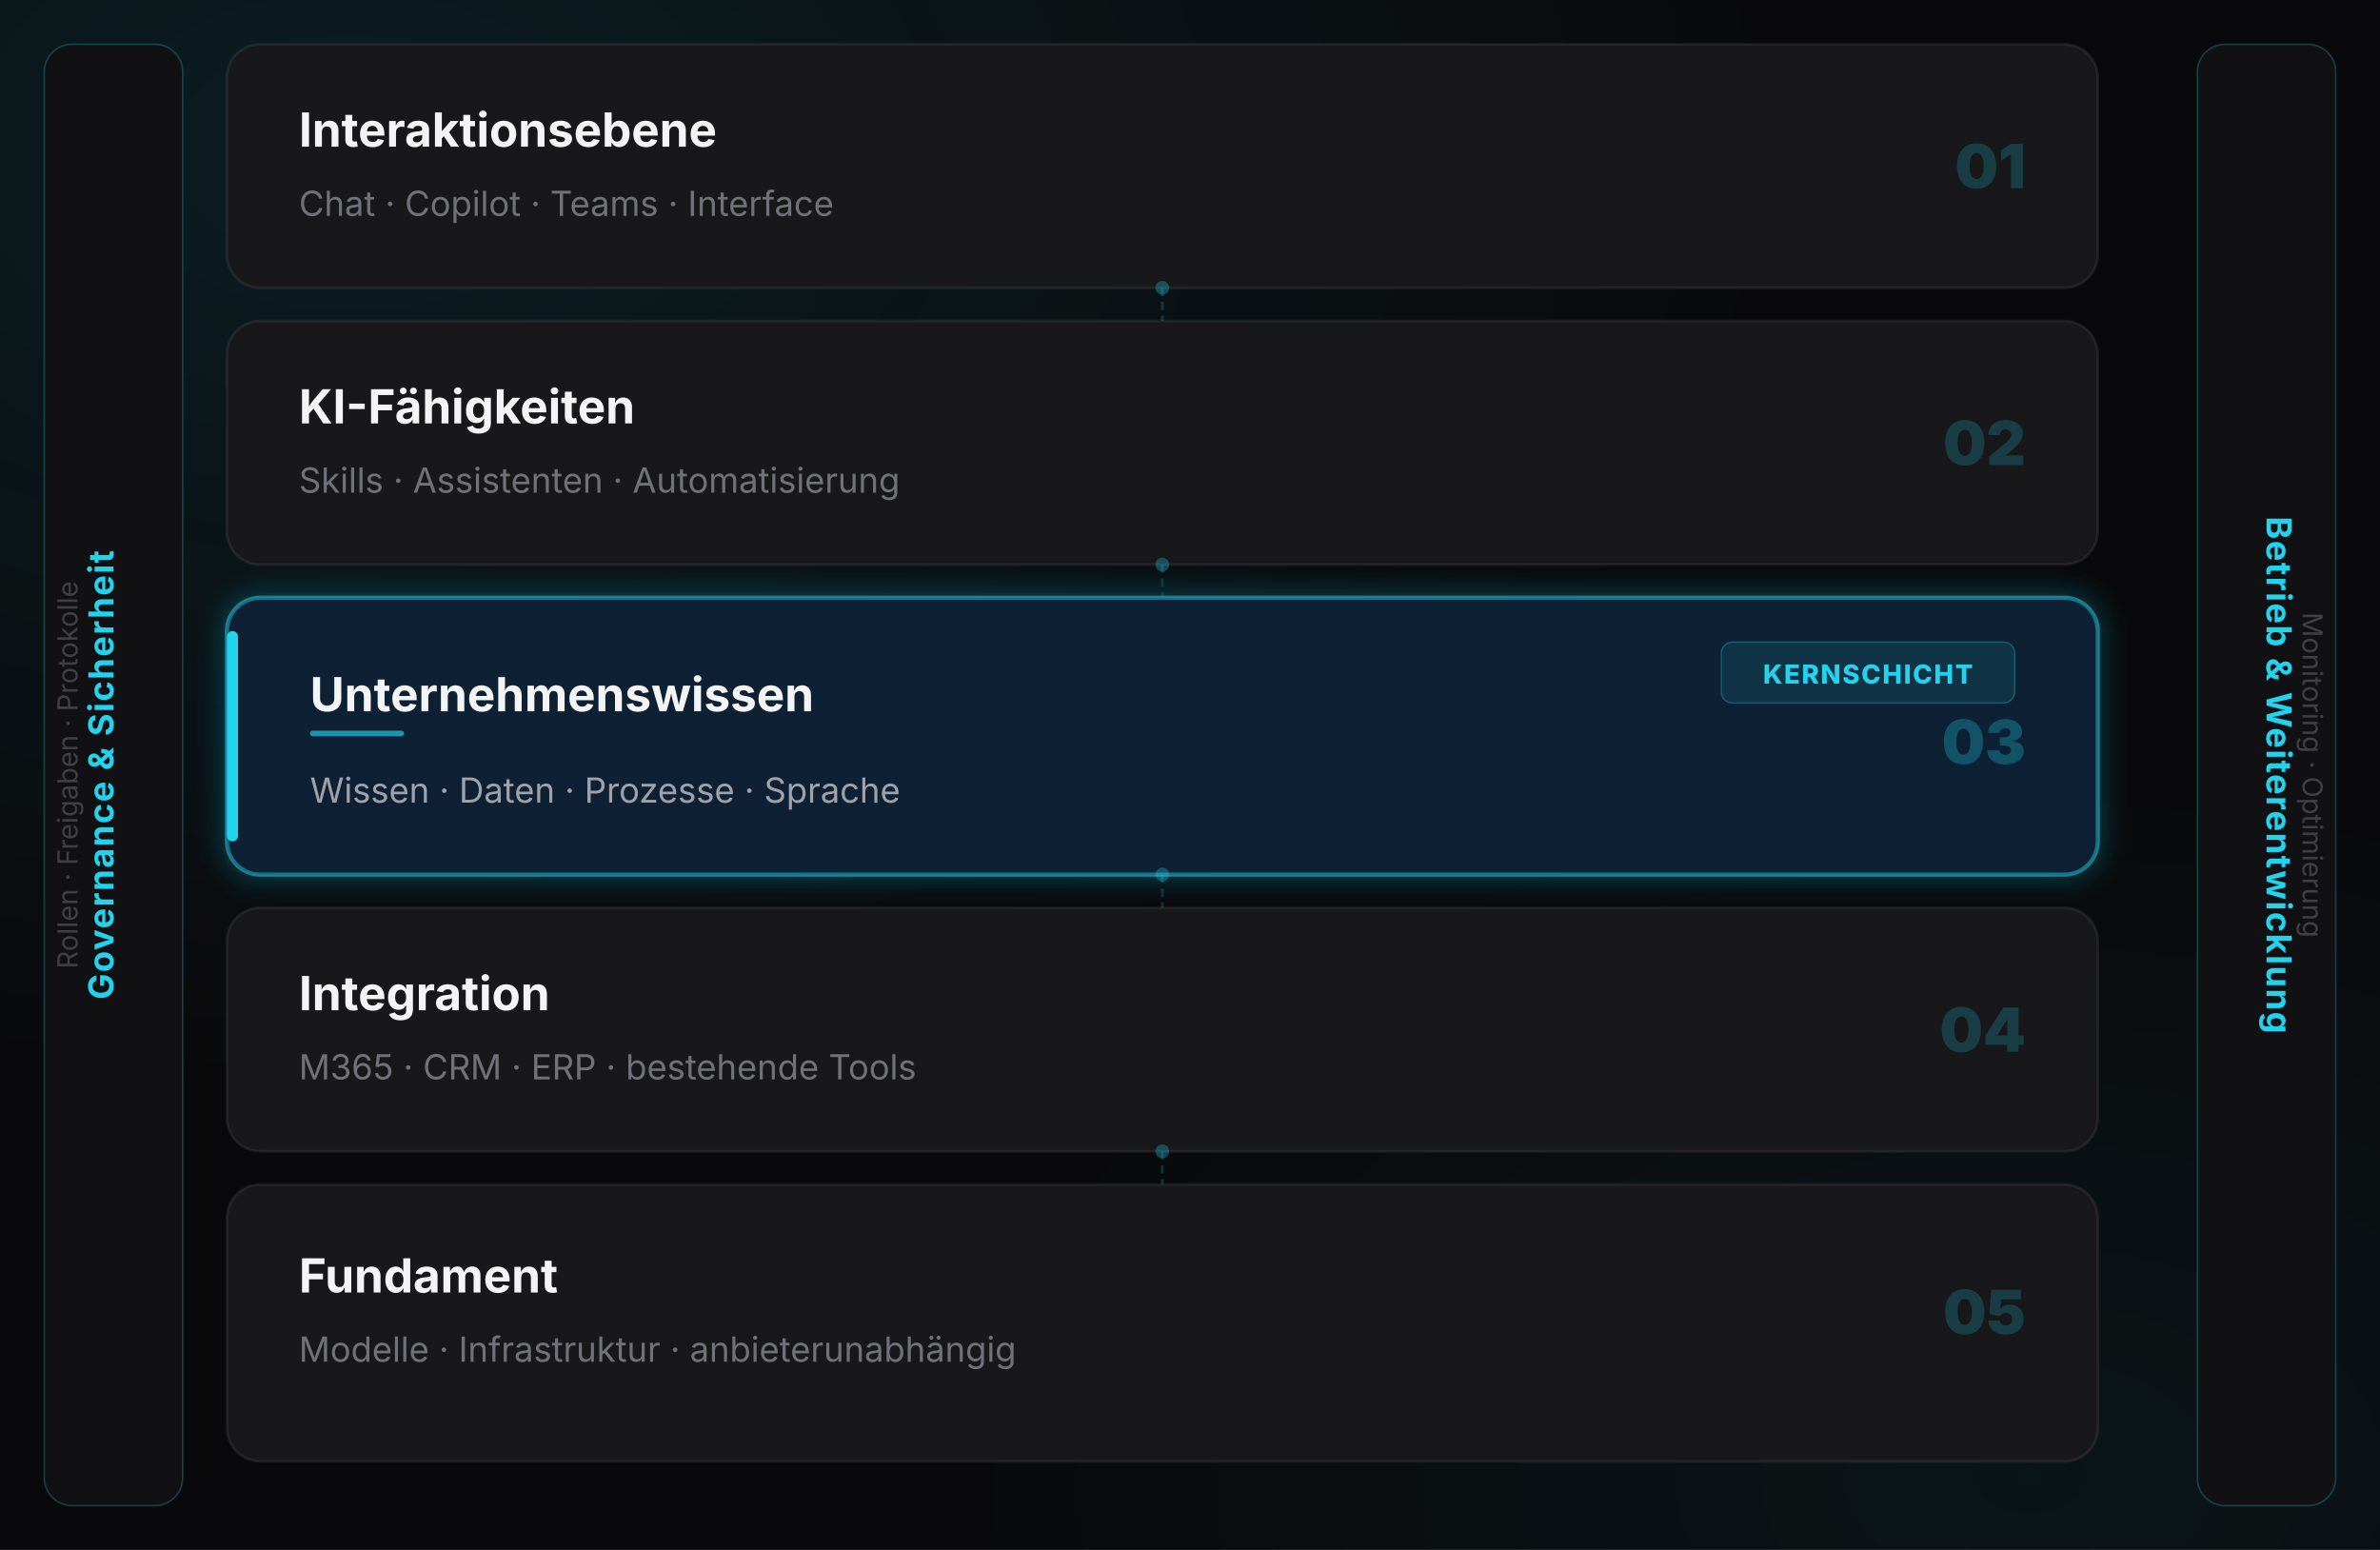
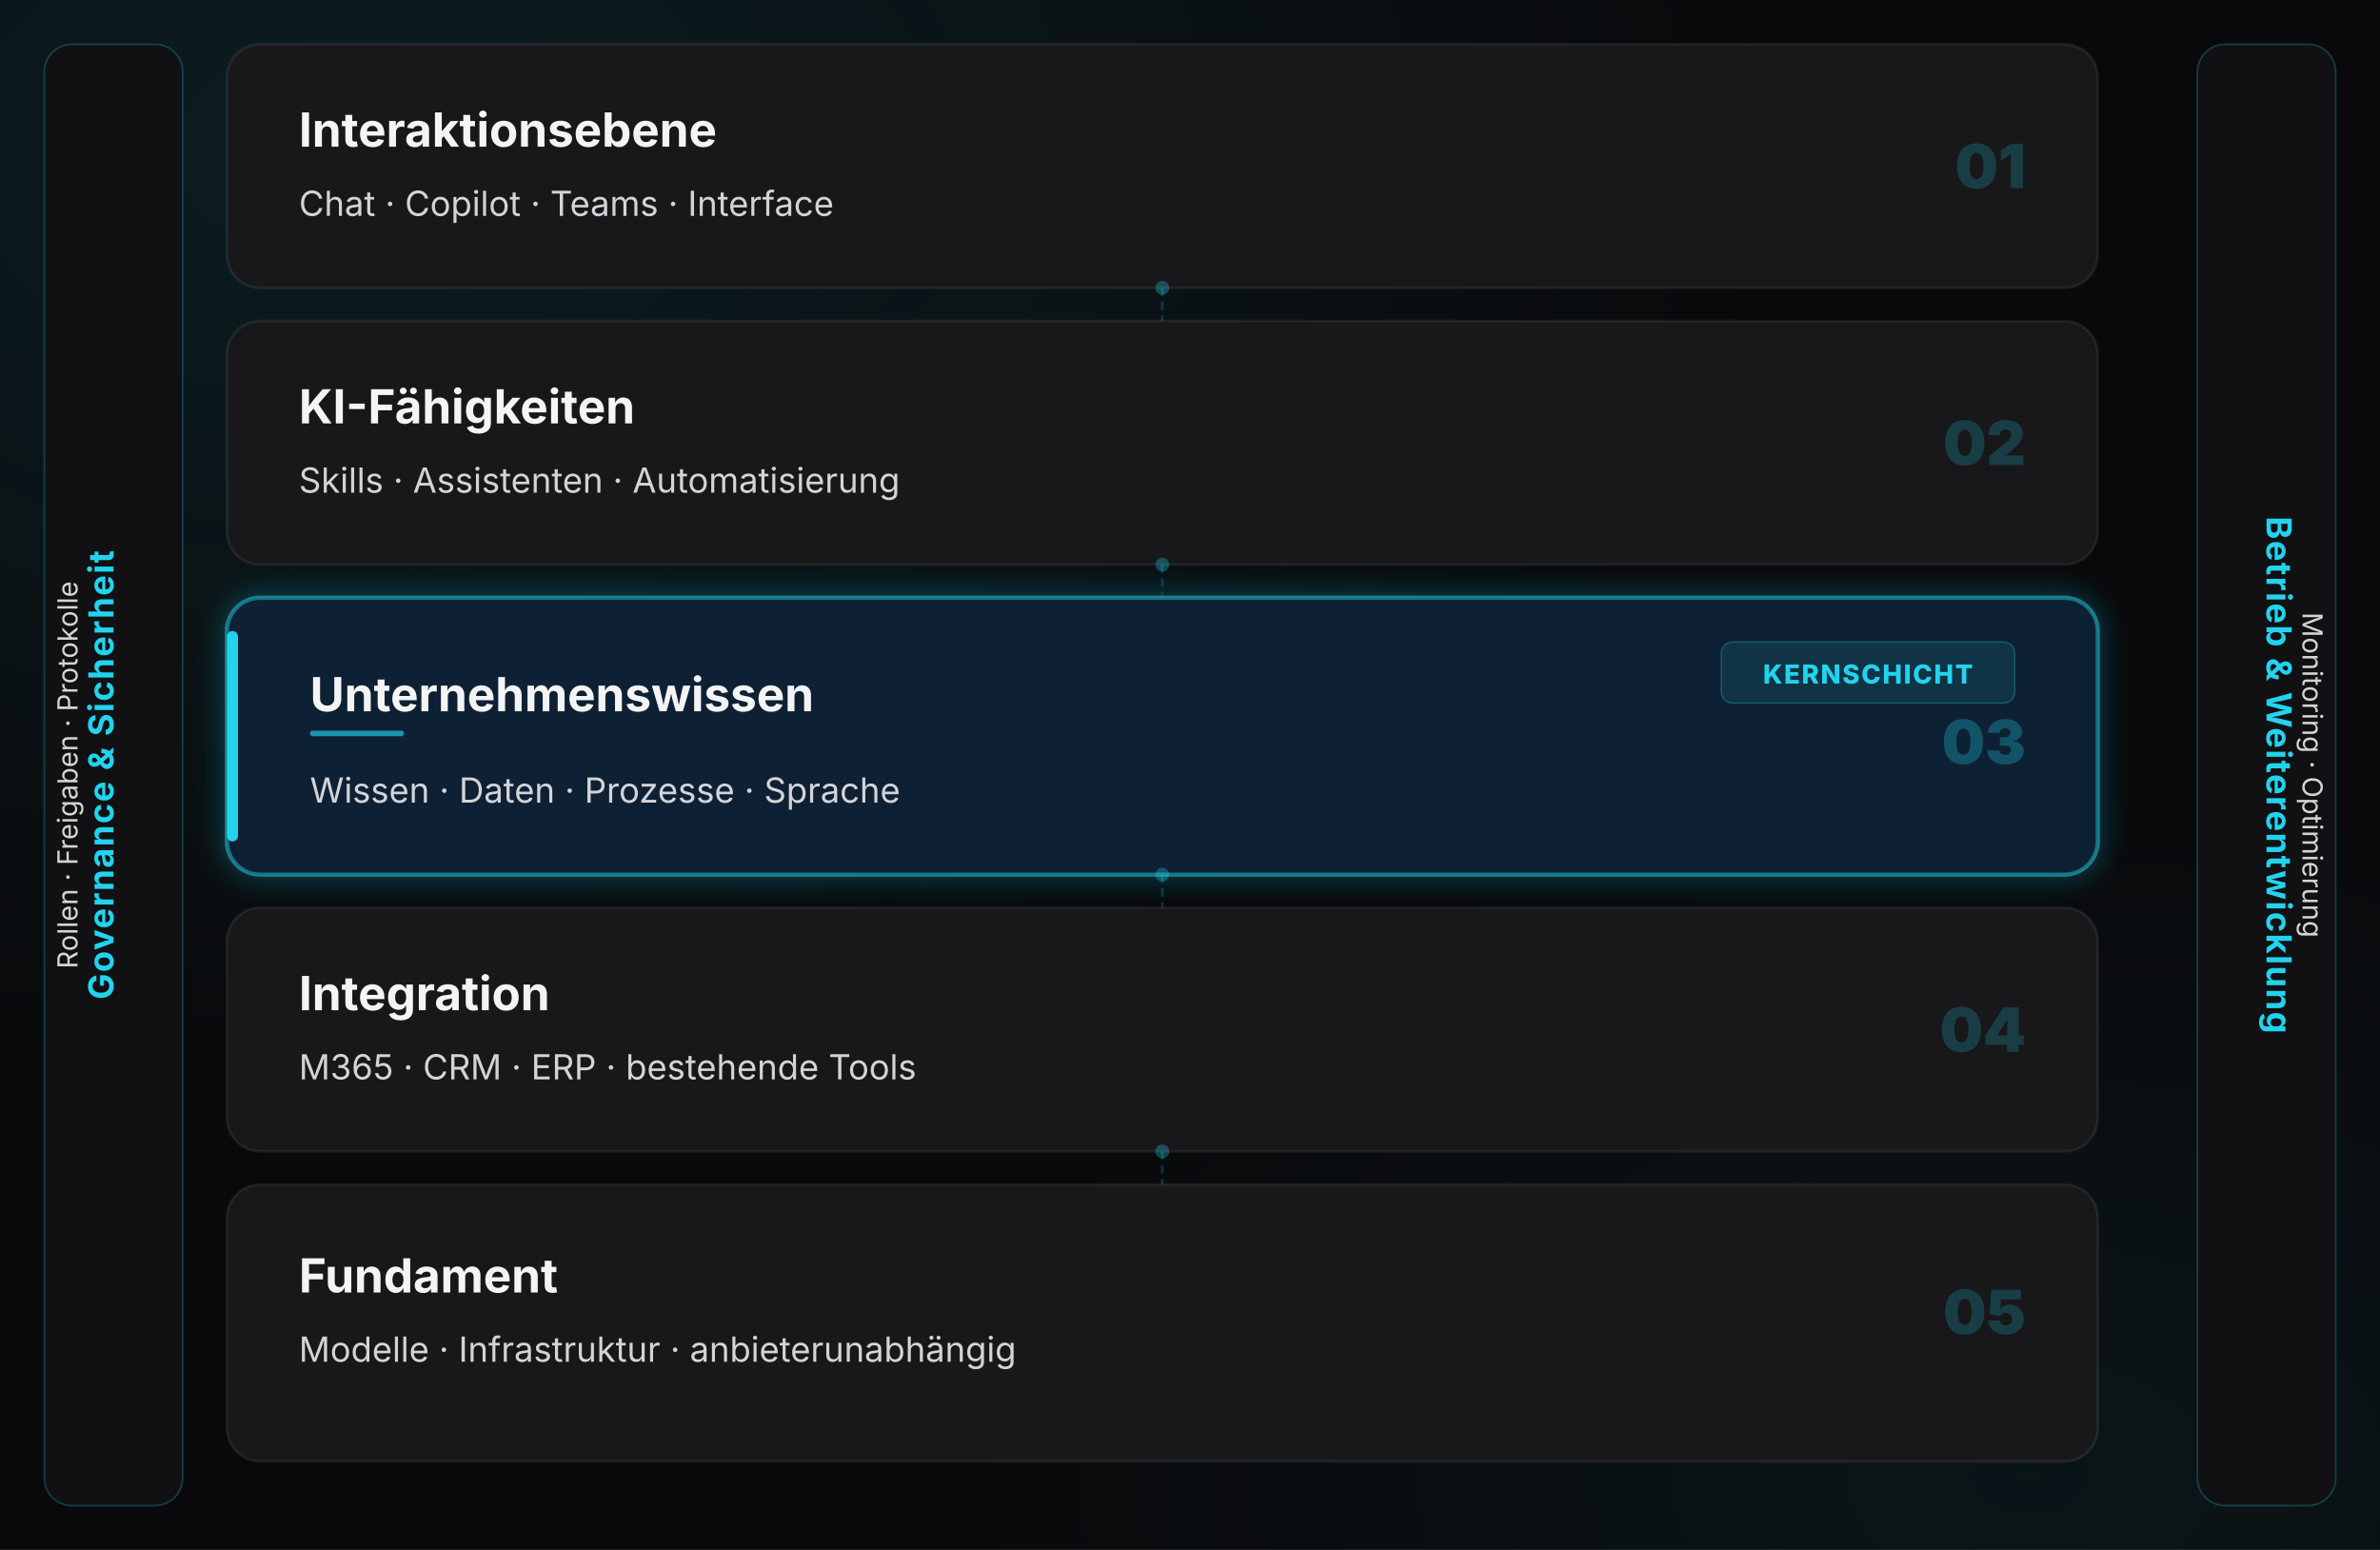
<svg xmlns="http://www.w3.org/2000/svg" viewBox="0 0 860 560" role="img">
  <defs>
    <radialGradient id="g1" cx="15%" cy="10%" r="60%">
      <stop offset="0%" stop-color="#22d3ee" stop-opacity="0.10" />
      <stop offset="100%" stop-color="#22d3ee" stop-opacity="0" />
    </radialGradient>
    <radialGradient id="g2" cx="85%" cy="95%" r="45%">
      <stop offset="0%" stop-color="#22d3ee" stop-opacity="0.06" />
      <stop offset="100%" stop-color="#22d3ee" stop-opacity="0" />
    </radialGradient>
    <filter id="glow" x="-10%" y="-10%" width="120%" height="120%">
      <feGaussianBlur stdDeviation="5" result="blur" />
      <feMerge>
        <feMergeNode in="blur" />
        <feMergeNode in="SourceGraphic" />
      </feMerge>
    </filter>
  </defs>
  <rect width="860" height="560" fill="#09090b" />
  <rect width="860" height="560" fill="url(#g1)" />
  <rect width="860" height="560" fill="url(#g2)" />
  <rect x="16" y="16" width="50" height="528" rx="10" fill="#111113" stroke="#22d3ee" stroke-width="0.6" stroke-opacity="0.25" />
  <text transform="translate(41,280) rotate(-90)" fill="#22d3ee" font-family="system-ui,-apple-system,sans-serif" font-size="12.5" font-weight="700" text-anchor="middle" letter-spacing="0.04em">Governance &amp; Sicherheit</text>
-   <text transform="translate(28,280) rotate(-90)" fill="#3f3f46" font-family="system-ui,-apple-system,sans-serif" font-size="10" text-anchor="middle">Rollen · Freigaben · Protokolle</text>
+   <text transform="translate(28,280) rotate(-90)" fill="#d4d4d8" font-family="system-ui,-apple-system,sans-serif" font-size="10" text-anchor="middle">Rollen · Freigaben · Protokolle</text>
  <rect x="794" y="16" width="50" height="528" rx="10" fill="#111113" stroke="#22d3ee" stroke-width="0.6" stroke-opacity="0.25" />
  <text transform="translate(819,280) rotate(90)" fill="#22d3ee" font-family="system-ui,-apple-system,sans-serif" font-size="12.5" font-weight="700" text-anchor="middle" letter-spacing="0.04em">Betrieb &amp; Weiterentwicklung</text>
-   <text transform="translate(832,280) rotate(90)" fill="#3f3f46" font-family="system-ui,-apple-system,sans-serif" font-size="10" text-anchor="middle">Monitoring · Optimierung</text>
+   <text transform="translate(832,280) rotate(90)" fill="#d4d4d8" font-family="system-ui,-apple-system,sans-serif" font-size="10" text-anchor="middle">Monitoring · Optimierung</text>
  <rect x="82" y="16" width="676" height="88" rx="12" fill="#18181b" stroke="white" stroke-opacity="0.07" stroke-width="1" />
  <text x="108" y="53" fill="#f4f4f5" font-family="system-ui,-apple-system,sans-serif" font-size="17" font-weight="700">Interaktionsebene</text>
-   <text x="108" y="78" fill="#71717a" font-family="system-ui,-apple-system,sans-serif" font-size="12.5">Chat · Copilot · Teams · Interface</text>
+   <text x="108" y="78" fill="#d4d4d8" font-family="system-ui,-apple-system,sans-serif" font-size="12.5">Chat · Copilot · Teams · Interface</text>
  <text x="732" y="68" fill="#22d3ee" font-family="system-ui,-apple-system,sans-serif" font-size="22" font-weight="900" fill-opacity="0.20" text-anchor="end">01</text>
  <circle cx="420" cy="104" r="2.5" fill="#22d3ee" opacity="0.30" />
  <line x1="420" y1="104" x2="420" y2="116" stroke="#22d3ee" stroke-opacity="0.20" stroke-width="1" stroke-dasharray="3,2" />
  <rect x="82" y="116" width="676" height="88" rx="12" fill="#18181b" stroke="white" stroke-opacity="0.07" stroke-width="1" />
  <text x="108" y="153" fill="#f4f4f5" font-family="system-ui,-apple-system,sans-serif" font-size="17" font-weight="700">KI-Fähigkeiten</text>
-   <text x="108" y="178" fill="#71717a" font-family="system-ui,-apple-system,sans-serif" font-size="12.5">Skills · Assistenten · Automatisierung</text>
+   <text x="108" y="178" fill="#d4d4d8" font-family="system-ui,-apple-system,sans-serif" font-size="12.5">Skills · Assistenten · Automatisierung</text>
  <text x="732" y="168" fill="#22d3ee" font-family="system-ui,-apple-system,sans-serif" font-size="22" font-weight="900" fill-opacity="0.20" text-anchor="end">02</text>
  <circle cx="420" cy="204" r="2.5" fill="#22d3ee" opacity="0.30" />
  <line x1="420" y1="204" x2="420" y2="216" stroke="#22d3ee" stroke-opacity="0.20" stroke-width="1" stroke-dasharray="3,2" />
  <rect x="82" y="216" width="676" height="100" rx="12" fill="#0a1f2e" stroke="#22d3ee" stroke-opacity="0.45" stroke-width="1.5" filter="url(#glow)" />
  <rect x="82" y="216" width="676" height="100" rx="12" fill="#22d3ee" fill-opacity="0.03" />
  <rect x="82" y="228" width="4" height="76" rx="2" fill="#22d3ee" />
  <text x="112" y="257" fill="#f4f4f5" font-family="system-ui,-apple-system,sans-serif" font-size="17" font-weight="700">Unternehmenswissen</text>
  <rect x="112" y="264" width="34" height="2" rx="1" fill="#22d3ee" opacity="0.65" />
-   <text x="112" y="290" fill="#a1a1aa" font-family="system-ui,-apple-system,sans-serif" font-size="12.5">Wissen · Daten · Prozesse · Sprache</text>
+   <text x="112" y="290" fill="#d4d4d8" font-family="system-ui,-apple-system,sans-serif" font-size="12.5">Wissen · Daten · Prozesse · Sprache</text>
  <rect x="622" y="232" width="106" height="22" rx="4" fill="#22d3ee" fill-opacity="0.10" stroke="#22d3ee" stroke-opacity="0.30" stroke-width="0.5" />
  <text x="675" y="247" fill="#22d3ee" font-family="system-ui,-apple-system,sans-serif" font-size="9.5" font-weight="800" text-anchor="middle" letter-spacing="0.06em">KERNSCHICHT</text>
  <text x="732" y="276" fill="#22d3ee" font-family="system-ui,-apple-system,sans-serif" font-size="22" font-weight="900" fill-opacity="0.28" text-anchor="end">03</text>
  <circle cx="420" cy="316" r="2.5" fill="#22d3ee" opacity="0.30" />
  <line x1="420" y1="316" x2="420" y2="328" stroke="#22d3ee" stroke-opacity="0.20" stroke-width="1" stroke-dasharray="3,2" />
  <rect x="82" y="328" width="676" height="88" rx="12" fill="#18181b" stroke="white" stroke-opacity="0.07" stroke-width="1" />
  <text x="108" y="365" fill="#f4f4f5" font-family="system-ui,-apple-system,sans-serif" font-size="17" font-weight="700">Integration</text>
-   <text x="108" y="390" fill="#71717a" font-family="system-ui,-apple-system,sans-serif" font-size="12.5">M365 · CRM · ERP · bestehende Tools</text>
+   <text x="108" y="390" fill="#d4d4d8" font-family="system-ui,-apple-system,sans-serif" font-size="12.5">M365 · CRM · ERP · bestehende Tools</text>
  <text x="732" y="380" fill="#22d3ee" font-family="system-ui,-apple-system,sans-serif" font-size="22" font-weight="900" fill-opacity="0.20" text-anchor="end">04</text>
  <circle cx="420" cy="416" r="2.5" fill="#22d3ee" opacity="0.30" />
  <line x1="420" y1="416" x2="420" y2="428" stroke="#22d3ee" stroke-opacity="0.20" stroke-width="1" stroke-dasharray="3,2" />
  <rect x="82" y="428" width="676" height="100" rx="12" fill="#18181b" stroke="white" stroke-opacity="0.07" stroke-width="1" />
  <text x="108" y="467" fill="#f4f4f5" font-family="system-ui,-apple-system,sans-serif" font-size="17" font-weight="700">Fundament</text>
-   <text x="108" y="492" fill="#71717a" font-family="system-ui,-apple-system,sans-serif" font-size="12.5">Modelle · Infrastruktur · anbieterunabhängig</text>
+   <text x="108" y="492" fill="#d4d4d8" font-family="system-ui,-apple-system,sans-serif" font-size="12.5">Modelle · Infrastruktur · anbieterunabhängig</text>
  <text x="732" y="482" fill="#22d3ee" font-family="system-ui,-apple-system,sans-serif" font-size="22" font-weight="900" fill-opacity="0.20" text-anchor="end">05</text>
</svg>
